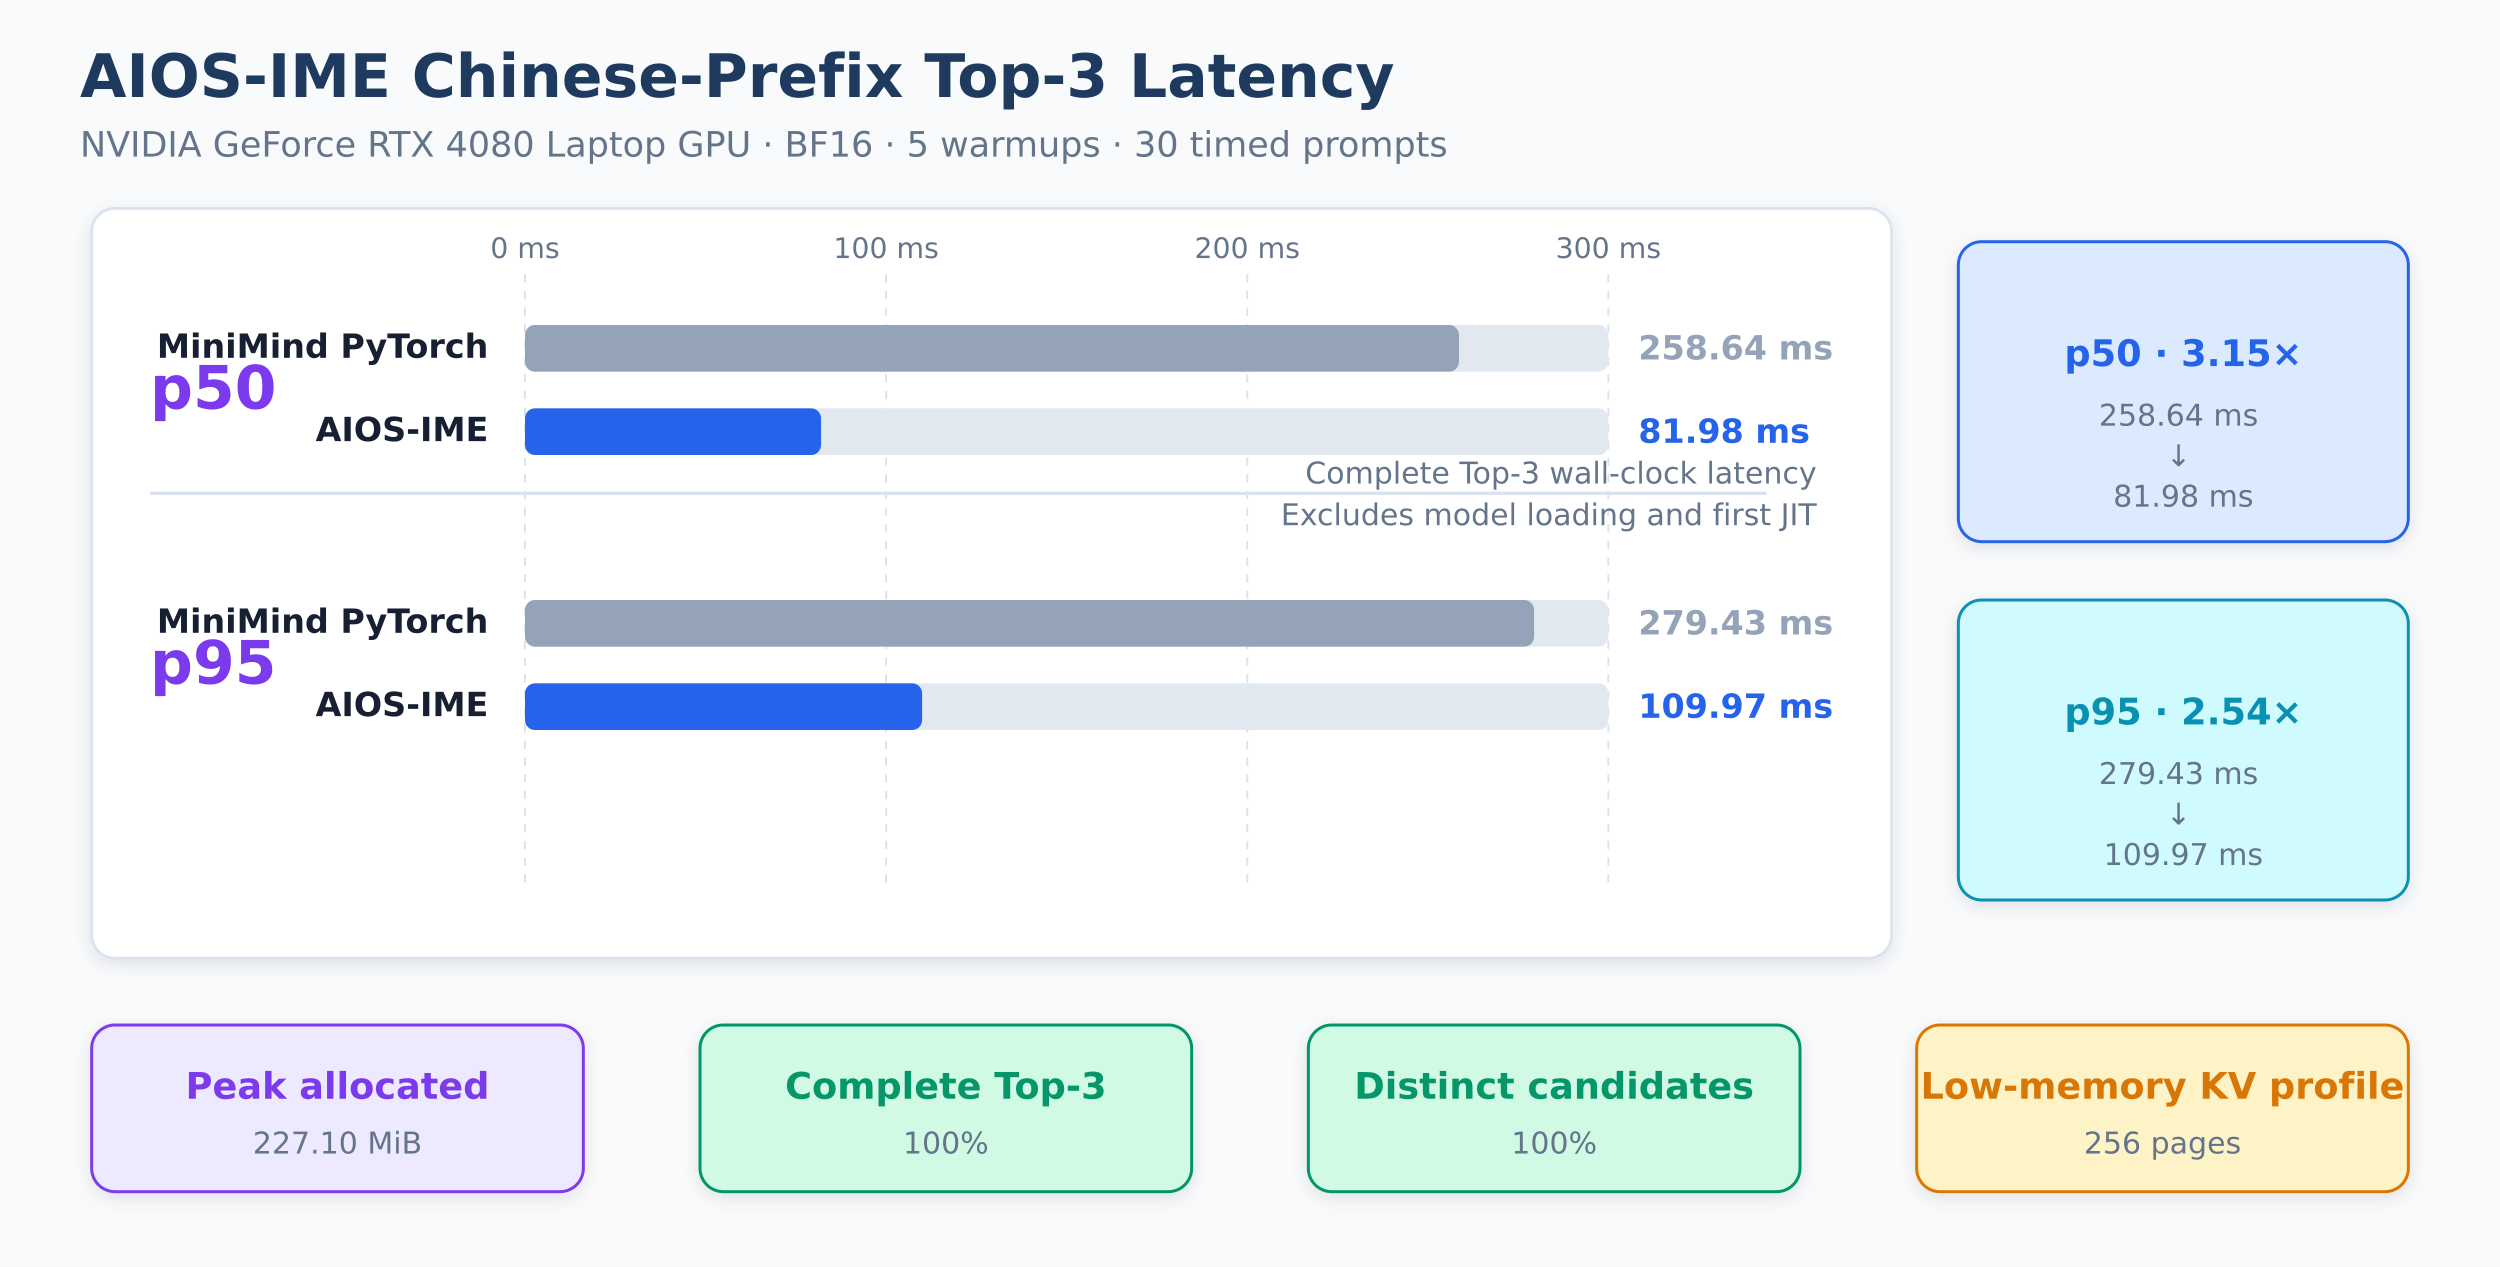
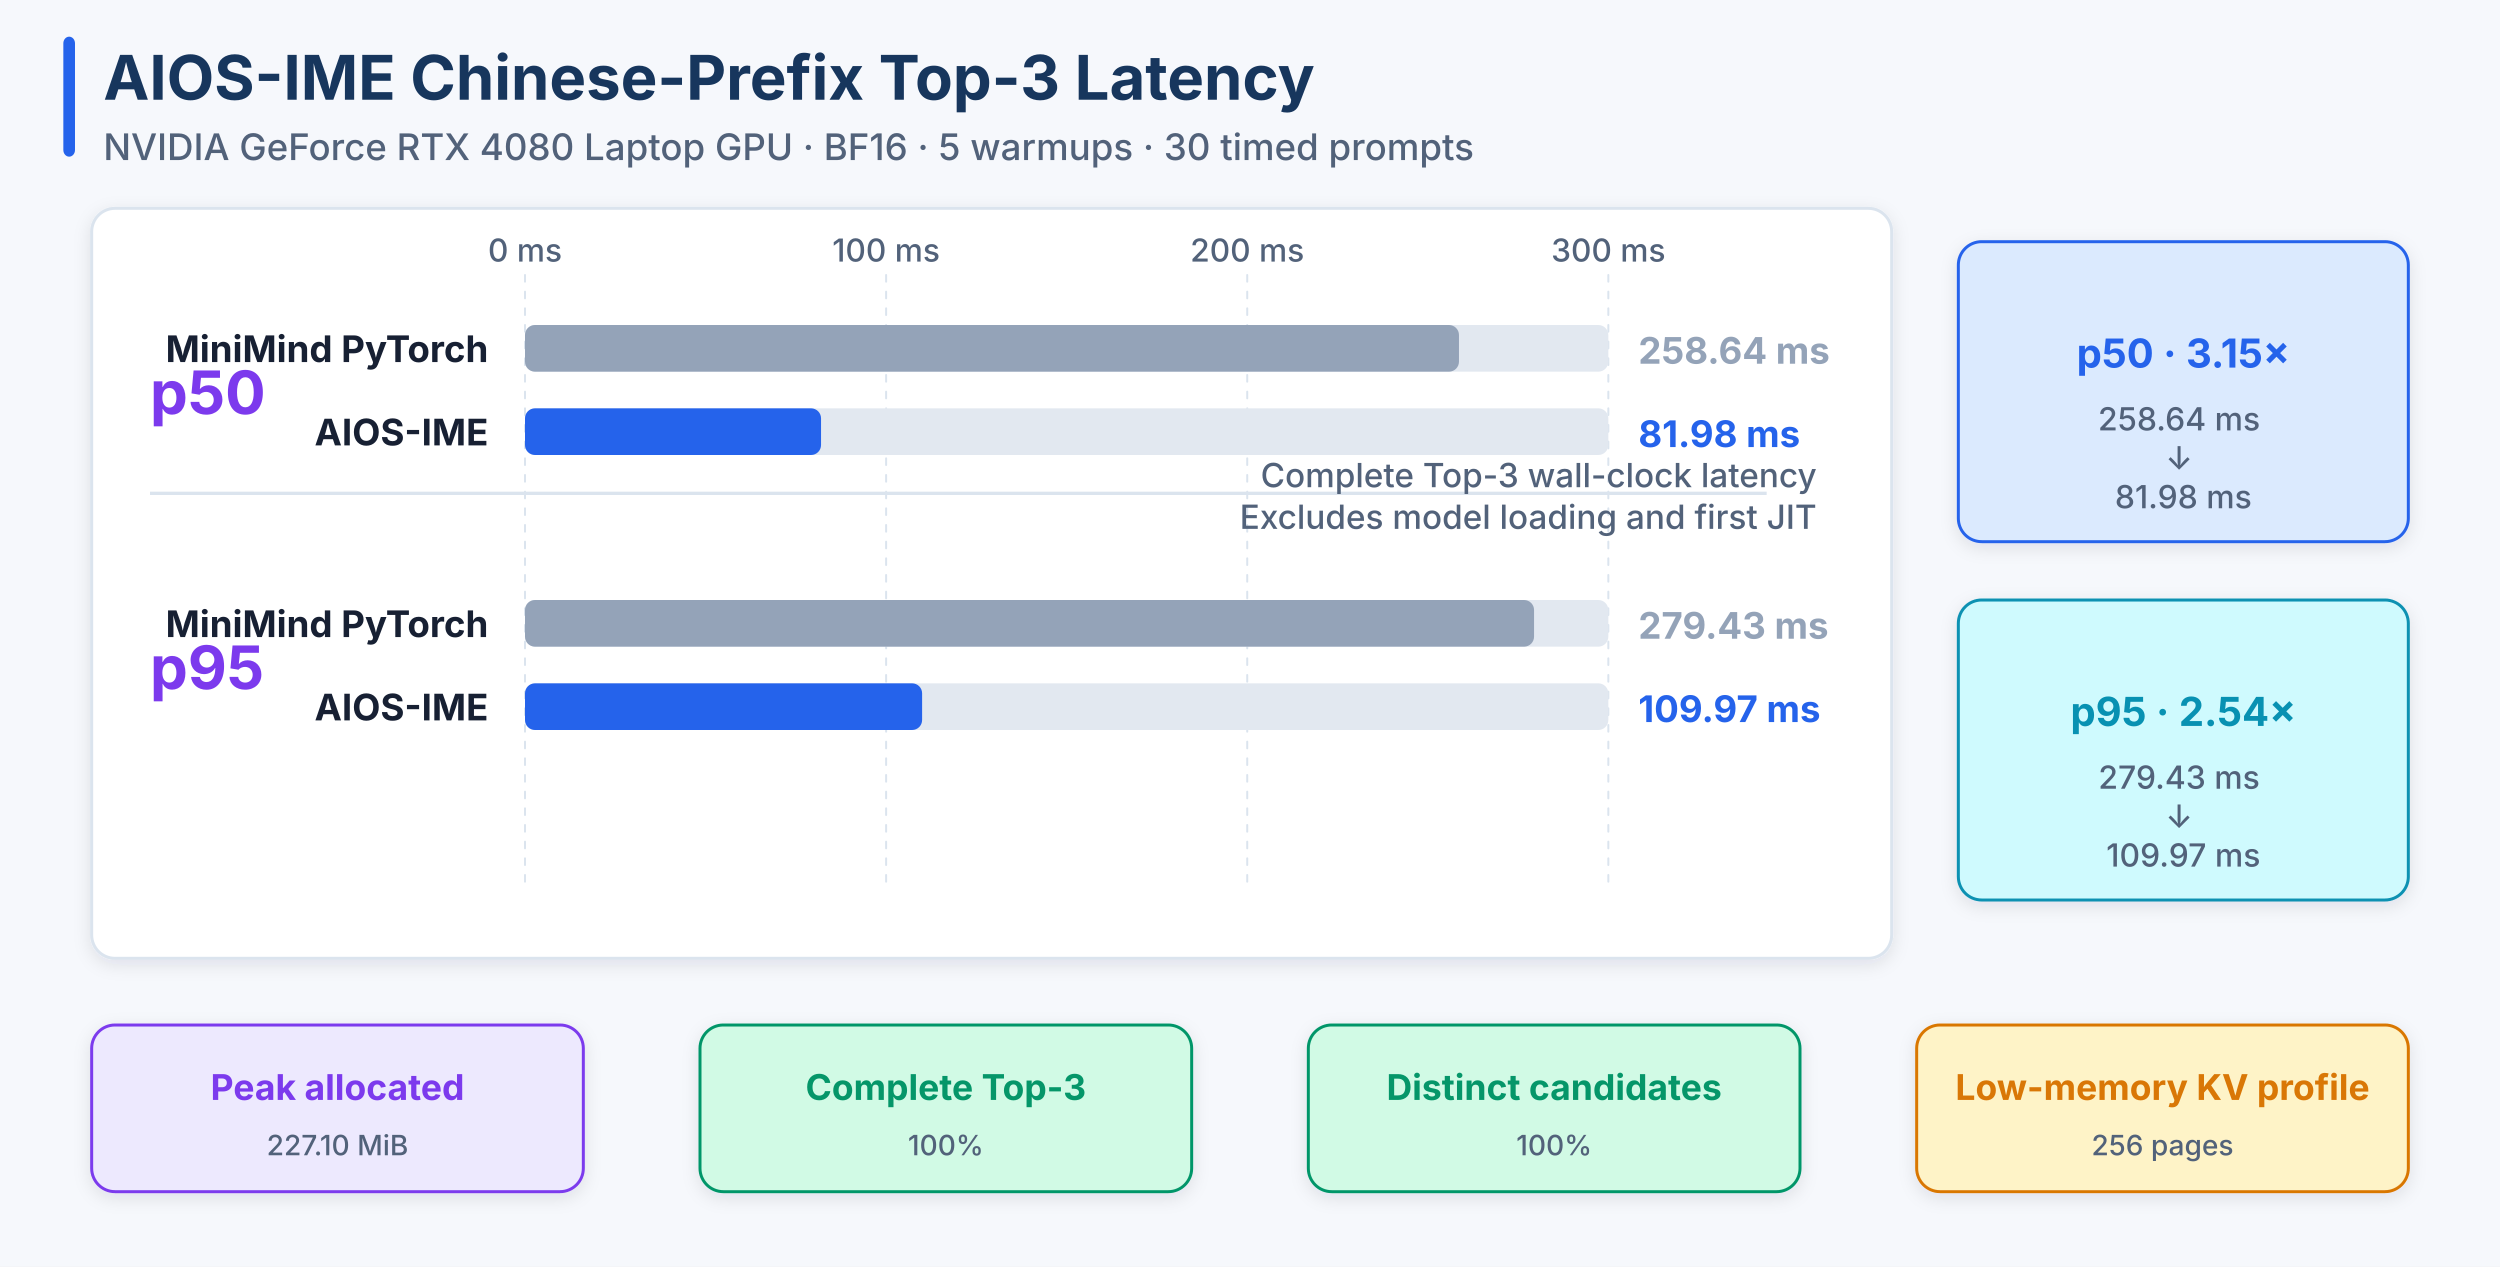
- <svg xmlns="http://www.w3.org/2000/svg" width="1500" height="760" viewBox="0 0 1500 760" role="img" aria-labelledby="title desc">
+ <svg xmlns="http://www.w3.org/2000/svg" width="1500" height="760" viewBox="0 0 1500 760" role="img" aria-labelledby="title desc" text-rendering="geometricPrecision" shape-rendering="geometricPrecision">
  <defs>
    <marker id="arrow" viewBox="0 0 10 10" refX="9" refY="5" markerWidth="7" markerHeight="7" orient="auto-start-reverse">
      <path d="M 0 0 L 10 5 L 0 10 z" fill="#607d8b" />
    </marker>
    <filter id="shadow" x="-20%" y="-20%" width="140%" height="140%">
      <feDropShadow dx="0" dy="3" stdDeviation="5" flood-color="#0f172a" flood-opacity="0.10" />
    </filter>
  </defs>
-   <rect width="100%" height="100%" fill="#f8fafc" />
-   <text text-anchor="start" dominant-baseline="middle" font-family="'DejaVu Sans', Helvetica, Arial, sans-serif" font-size="36" font-weight="700" fill="#1e3a5f">
-     <tspan x="48" y="48.0" font-family="'DejaVu Sans', Helvetica, Arial, sans-serif">AIOS-IME Chinese-Prefix Top-3 Latency</tspan>
+   <rect width="100%" height="100%" fill="#f6f8fc" />
+   <rect x="38" y="22" width="7" height="72" rx="4" fill="#2563eb" stroke="none" stroke-width="0" />
+   <text text-anchor="start" dominant-baseline="middle" font-family="Inter, -apple-system, BlinkMacSystemFont, 'Segoe UI', Arial, sans-serif" font-size="37" font-weight="750" fill="#17365d">
+     <tspan x="62" y="46.0" font-family="Inter, -apple-system, BlinkMacSystemFont, 'Segoe UI', Arial, sans-serif">AIOS-IME Chinese-Prefix Top-3 Latency</tspan>
  </text>
-   <text text-anchor="start" dominant-baseline="middle" font-family="'DejaVu Sans', Helvetica, Arial, sans-serif" font-size="21" font-weight="400" fill="#64748b">
-     <tspan x="48" y="88.0" font-family="'DejaVu Sans', Helvetica, Arial, sans-serif">NVIDIA GeForce RTX 4080 Laptop GPU · BF16 · 5 warmups · 30 timed prompts</tspan>
+   <text text-anchor="start" dominant-baseline="middle" font-family="Inter, -apple-system, BlinkMacSystemFont, 'Segoe UI', Arial, sans-serif" font-size="22" font-weight="500" fill="#52627a">
+     <tspan x="62" y="88.0" font-family="Inter, -apple-system, BlinkMacSystemFont, 'Segoe UI', Arial, sans-serif">NVIDIA GeForce RTX 4080 Laptop GPU · BF16 · 5 warmups · 30 timed prompts</tspan>
  </text>
  <rect x="55" y="125" width="1080" height="450" rx="14" fill="#ffffff" stroke="#dbe4ee" stroke-width="1.8" filter="url(#shadow)" />
  <line x1="315.0" y1="165" x2="315.0" y2="530" stroke="#dbe4ee" stroke-width="1.2" stroke-linecap="round" stroke-dasharray="4 6" />
-   <text text-anchor="middle" dominant-baseline="middle" font-family="'DejaVu Sans', Helvetica, Arial, sans-serif" font-size="17" font-weight="400" fill="#64748b">
-     <tspan x="315.0" y="150.0" font-family="'DejaVu Sans', Helvetica, Arial, sans-serif">0 ms</tspan>
+   <text text-anchor="middle" dominant-baseline="middle" font-family="Inter, -apple-system, BlinkMacSystemFont, 'Segoe UI', Arial, sans-serif" font-size="19" font-weight="500" fill="#52627a">
+     <tspan x="315.0" y="150.0" font-family="Inter, -apple-system, BlinkMacSystemFont, 'Segoe UI', Arial, sans-serif">0 ms</tspan>
  </text>
  <line x1="531.667" y1="165" x2="531.667" y2="530" stroke="#dbe4ee" stroke-width="1.2" stroke-linecap="round" stroke-dasharray="4 6" />
-   <text text-anchor="middle" dominant-baseline="middle" font-family="'DejaVu Sans', Helvetica, Arial, sans-serif" font-size="17" font-weight="400" fill="#64748b">
-     <tspan x="531.667" y="150.0" font-family="'DejaVu Sans', Helvetica, Arial, sans-serif">100 ms</tspan>
+   <text text-anchor="middle" dominant-baseline="middle" font-family="Inter, -apple-system, BlinkMacSystemFont, 'Segoe UI', Arial, sans-serif" font-size="19" font-weight="500" fill="#52627a">
+     <tspan x="531.667" y="150.0" font-family="Inter, -apple-system, BlinkMacSystemFont, 'Segoe UI', Arial, sans-serif">100 ms</tspan>
  </text>
  <line x1="748.333" y1="165" x2="748.333" y2="530" stroke="#dbe4ee" stroke-width="1.2" stroke-linecap="round" stroke-dasharray="4 6" />
-   <text text-anchor="middle" dominant-baseline="middle" font-family="'DejaVu Sans', Helvetica, Arial, sans-serif" font-size="17" font-weight="400" fill="#64748b">
-     <tspan x="748.333" y="150.0" font-family="'DejaVu Sans', Helvetica, Arial, sans-serif">200 ms</tspan>
+   <text text-anchor="middle" dominant-baseline="middle" font-family="Inter, -apple-system, BlinkMacSystemFont, 'Segoe UI', Arial, sans-serif" font-size="19" font-weight="500" fill="#52627a">
+     <tspan x="748.333" y="150.0" font-family="Inter, -apple-system, BlinkMacSystemFont, 'Segoe UI', Arial, sans-serif">200 ms</tspan>
  </text>
  <line x1="965.0" y1="165" x2="965.0" y2="530" stroke="#dbe4ee" stroke-width="1.2" stroke-linecap="round" stroke-dasharray="4 6" />
-   <text text-anchor="middle" dominant-baseline="middle" font-family="'DejaVu Sans', Helvetica, Arial, sans-serif" font-size="17" font-weight="400" fill="#64748b">
-     <tspan x="965.0" y="150.0" font-family="'DejaVu Sans', Helvetica, Arial, sans-serif">300 ms</tspan>
+   <text text-anchor="middle" dominant-baseline="middle" font-family="Inter, -apple-system, BlinkMacSystemFont, 'Segoe UI', Arial, sans-serif" font-size="19" font-weight="500" fill="#52627a">
+     <tspan x="965.0" y="150.0" font-family="Inter, -apple-system, BlinkMacSystemFont, 'Segoe UI', Arial, sans-serif">300 ms</tspan>
  </text>
-   <text text-anchor="start" dominant-baseline="middle" font-family="'DejaVu Sans', Helvetica, Arial, sans-serif" font-size="36" font-weight="700" fill="#7c3aed">
-     <tspan x="90" y="235.0" font-family="'DejaVu Sans', Helvetica, Arial, sans-serif">p50</tspan>
+   <text text-anchor="start" dominant-baseline="middle" font-family="Inter, -apple-system, BlinkMacSystemFont, 'Segoe UI', Arial, sans-serif" font-size="36" font-weight="700" fill="#7c3aed">
+     <tspan x="90" y="235.0" font-family="Inter, -apple-system, BlinkMacSystemFont, 'Segoe UI', Arial, sans-serif">p50</tspan>
  </text>
-   <text text-anchor="end" dominant-baseline="middle" font-family="'DejaVu Sans', Helvetica, Arial, sans-serif" font-size="20" font-weight="600" fill="#172033">
-     <tspan x="293" y="209.0" font-family="'DejaVu Sans', Helvetica, Arial, sans-serif">MiniMind PyTorch</tspan>
+   <text text-anchor="end" dominant-baseline="middle" font-family="Inter, -apple-system, BlinkMacSystemFont, 'Segoe UI', Arial, sans-serif" font-size="22" font-weight="650" fill="#172033">
+     <tspan x="293" y="209.0" font-family="Inter, -apple-system, BlinkMacSystemFont, 'Segoe UI', Arial, sans-serif">MiniMind PyTorch</tspan>
  </text>
  <rect x="315" y="195" width="650" height="28" rx="6" fill="#e2e8f0" stroke="none" stroke-width="0" />
  <rect x="315" y="195" width="560.387" height="28" rx="6" fill="#94a3b8" stroke="none" stroke-width="0" />
-   <text text-anchor="start" dominant-baseline="middle" font-family="'DejaVu Sans', Helvetica, Arial, sans-serif" font-size="20" font-weight="700" fill="#94a3b8">
-     <tspan x="983" y="210.0" font-family="'DejaVu Sans', Helvetica, Arial, sans-serif">258.64 ms</tspan>
+   <text text-anchor="start" dominant-baseline="middle" font-family="Inter, -apple-system, BlinkMacSystemFont, 'Segoe UI', Arial, sans-serif" font-size="22" font-weight="700" fill="#94a3b8">
+     <tspan x="983" y="210.0" font-family="Inter, -apple-system, BlinkMacSystemFont, 'Segoe UI', Arial, sans-serif">258.64 ms</tspan>
  </text>
-   <text text-anchor="end" dominant-baseline="middle" font-family="'DejaVu Sans', Helvetica, Arial, sans-serif" font-size="20" font-weight="600" fill="#172033">
-     <tspan x="293" y="259.0" font-family="'DejaVu Sans', Helvetica, Arial, sans-serif">AIOS-IME</tspan>
+   <text text-anchor="end" dominant-baseline="middle" font-family="Inter, -apple-system, BlinkMacSystemFont, 'Segoe UI', Arial, sans-serif" font-size="22" font-weight="650" fill="#172033">
+     <tspan x="293" y="259.0" font-family="Inter, -apple-system, BlinkMacSystemFont, 'Segoe UI', Arial, sans-serif">AIOS-IME</tspan>
  </text>
  <rect x="315" y="245" width="650" height="28" rx="6" fill="#e2e8f0" stroke="none" stroke-width="0" />
  <rect x="315" y="245" width="177.623" height="28" rx="6" fill="#2563eb" stroke="none" stroke-width="0" />
-   <text text-anchor="start" dominant-baseline="middle" font-family="'DejaVu Sans', Helvetica, Arial, sans-serif" font-size="20" font-weight="700" fill="#2563eb">
-     <tspan x="983" y="260.0" font-family="'DejaVu Sans', Helvetica, Arial, sans-serif">81.98 ms</tspan>
+   <text text-anchor="start" dominant-baseline="middle" font-family="Inter, -apple-system, BlinkMacSystemFont, 'Segoe UI', Arial, sans-serif" font-size="22" font-weight="700" fill="#2563eb">
+     <tspan x="983" y="260.0" font-family="Inter, -apple-system, BlinkMacSystemFont, 'Segoe UI', Arial, sans-serif">81.98 ms</tspan>
  </text>
  <rect x="90" y="295" width="970" height="2" rx="0" fill="#dbe4ee" stroke="none" stroke-width="0" />
-   <text text-anchor="start" dominant-baseline="middle" font-family="'DejaVu Sans', Helvetica, Arial, sans-serif" font-size="36" font-weight="700" fill="#7c3aed">
-     <tspan x="90" y="400.0" font-family="'DejaVu Sans', Helvetica, Arial, sans-serif">p95</tspan>
+   <text text-anchor="start" dominant-baseline="middle" font-family="Inter, -apple-system, BlinkMacSystemFont, 'Segoe UI', Arial, sans-serif" font-size="36" font-weight="700" fill="#7c3aed">
+     <tspan x="90" y="400.0" font-family="Inter, -apple-system, BlinkMacSystemFont, 'Segoe UI', Arial, sans-serif">p95</tspan>
  </text>
-   <text text-anchor="end" dominant-baseline="middle" font-family="'DejaVu Sans', Helvetica, Arial, sans-serif" font-size="20" font-weight="600" fill="#172033">
-     <tspan x="293" y="374.0" font-family="'DejaVu Sans', Helvetica, Arial, sans-serif">MiniMind PyTorch</tspan>
+   <text text-anchor="end" dominant-baseline="middle" font-family="Inter, -apple-system, BlinkMacSystemFont, 'Segoe UI', Arial, sans-serif" font-size="22" font-weight="650" fill="#172033">
+     <tspan x="293" y="374.0" font-family="Inter, -apple-system, BlinkMacSystemFont, 'Segoe UI', Arial, sans-serif">MiniMind PyTorch</tspan>
  </text>
  <rect x="315" y="360" width="650" height="28" rx="6" fill="#e2e8f0" stroke="none" stroke-width="0" />
  <rect x="315" y="360" width="605.432" height="28" rx="6" fill="#94a3b8" stroke="none" stroke-width="0" />
-   <text text-anchor="start" dominant-baseline="middle" font-family="'DejaVu Sans', Helvetica, Arial, sans-serif" font-size="20" font-weight="700" fill="#94a3b8">
-     <tspan x="983" y="375.0" font-family="'DejaVu Sans', Helvetica, Arial, sans-serif">279.43 ms</tspan>
+   <text text-anchor="start" dominant-baseline="middle" font-family="Inter, -apple-system, BlinkMacSystemFont, 'Segoe UI', Arial, sans-serif" font-size="22" font-weight="700" fill="#94a3b8">
+     <tspan x="983" y="375.0" font-family="Inter, -apple-system, BlinkMacSystemFont, 'Segoe UI', Arial, sans-serif">279.43 ms</tspan>
  </text>
-   <text text-anchor="end" dominant-baseline="middle" font-family="'DejaVu Sans', Helvetica, Arial, sans-serif" font-size="20" font-weight="600" fill="#172033">
-     <tspan x="293" y="424.0" font-family="'DejaVu Sans', Helvetica, Arial, sans-serif">AIOS-IME</tspan>
+   <text text-anchor="end" dominant-baseline="middle" font-family="Inter, -apple-system, BlinkMacSystemFont, 'Segoe UI', Arial, sans-serif" font-size="22" font-weight="650" fill="#172033">
+     <tspan x="293" y="424.0" font-family="Inter, -apple-system, BlinkMacSystemFont, 'Segoe UI', Arial, sans-serif">AIOS-IME</tspan>
  </text>
  <rect x="315" y="410" width="650" height="28" rx="6" fill="#e2e8f0" stroke="none" stroke-width="0" />
  <rect x="315" y="410" width="238.268" height="28" rx="6" fill="#2563eb" stroke="none" stroke-width="0" />
-   <text text-anchor="start" dominant-baseline="middle" font-family="'DejaVu Sans', Helvetica, Arial, sans-serif" font-size="20" font-weight="700" fill="#2563eb">
-     <tspan x="983" y="425.0" font-family="'DejaVu Sans', Helvetica, Arial, sans-serif">109.97 ms</tspan>
+   <text text-anchor="start" dominant-baseline="middle" font-family="Inter, -apple-system, BlinkMacSystemFont, 'Segoe UI', Arial, sans-serif" font-size="22" font-weight="700" fill="#2563eb">
+     <tspan x="983" y="425.0" font-family="Inter, -apple-system, BlinkMacSystemFont, 'Segoe UI', Arial, sans-serif">109.97 ms</tspan>
  </text>
-   <text text-anchor="end" dominant-baseline="middle" font-family="'DejaVu Sans', Helvetica, Arial, sans-serif" font-size="18" font-weight="400" fill="#64748b">
-     <tspan x="1090" y="285.0" font-family="'DejaVu Sans', Helvetica, Arial, sans-serif">Complete Top-3 wall-clock latency</tspan>
+   <text text-anchor="end" dominant-baseline="middle" font-family="Inter, -apple-system, BlinkMacSystemFont, 'Segoe UI', Arial, sans-serif" font-size="20" font-weight="500" fill="#52627a">
+     <tspan x="1090" y="285.0" font-family="Inter, -apple-system, BlinkMacSystemFont, 'Segoe UI', Arial, sans-serif">Complete Top-3 wall-clock latency</tspan>
  </text>
-   <text text-anchor="end" dominant-baseline="middle" font-family="'DejaVu Sans', Helvetica, Arial, sans-serif" font-size="18" font-weight="400" fill="#64748b">
-     <tspan x="1090" y="310.0" font-family="'DejaVu Sans', Helvetica, Arial, sans-serif">Excludes model loading and first JIT</tspan>
+   <text text-anchor="end" dominant-baseline="middle" font-family="Inter, -apple-system, BlinkMacSystemFont, 'Segoe UI', Arial, sans-serif" font-size="20" font-weight="500" fill="#52627a">
+     <tspan x="1090" y="310.0" font-family="Inter, -apple-system, BlinkMacSystemFont, 'Segoe UI', Arial, sans-serif">Excludes model loading and first JIT</tspan>
  </text>
  <rect x="1175" y="145" width="270" height="180" rx="14" fill="#dbeafe" stroke="#2563eb" stroke-width="1.8" filter="url(#shadow)" />
-   <text text-anchor="middle" dominant-baseline="middle" font-family="'DejaVu Sans', Helvetica, Arial, sans-serif" font-size="22" font-weight="700" fill="#2563eb">
-     <tspan x="1310.0" y="213.4" font-family="'DejaVu Sans', Helvetica, Arial, sans-serif">p50 · 3.15×</tspan>
+   <text text-anchor="middle" dominant-baseline="middle" font-family="Inter, -apple-system, BlinkMacSystemFont, 'Segoe UI', Arial, sans-serif" font-size="24.0" font-weight="700" fill="#2563eb">
+     <tspan x="1310.0" y="211.6" font-family="Inter, -apple-system, BlinkMacSystemFont, 'Segoe UI', Arial, sans-serif">p50 · 3.15×</tspan>
  </text>
-   <text text-anchor="middle" dominant-baseline="middle" font-family="'DejaVu Sans', Helvetica, Arial, sans-serif" font-size="18" font-weight="400" fill="#64748b">
-     <tspan x="1310.0" y="250.3" font-family="'DejaVu Sans', Helvetica, Arial, sans-serif">258.64 ms</tspan>
-     <tspan x="1310.0" y="274.6" font-family="'DejaVu Sans', Helvetica, Arial, sans-serif">↓</tspan>
-     <tspan x="1310.0" y="298.9" font-family="'DejaVu Sans', Helvetica, Arial, sans-serif">81.98 ms</tspan>
+   <text text-anchor="middle" dominant-baseline="middle" font-family="Inter, -apple-system, BlinkMacSystemFont, 'Segoe UI', Arial, sans-serif" font-size="19.143" font-weight="500" fill="#52627a">
+     <tspan x="1310.0" y="251.246" font-family="Inter, -apple-system, BlinkMacSystemFont, 'Segoe UI', Arial, sans-serif">258.64 ms</tspan>
+     <tspan x="1310.0" y="274.6" font-family="Inter, -apple-system, BlinkMacSystemFont, 'Segoe UI', Arial, sans-serif">↓</tspan>
+     <tspan x="1310.0" y="297.954" font-family="Inter, -apple-system, BlinkMacSystemFont, 'Segoe UI', Arial, sans-serif">81.98 ms</tspan>
  </text>
  <rect x="1175" y="360" width="270" height="180" rx="14" fill="#cffafe" stroke="#0891b2" stroke-width="1.8" filter="url(#shadow)" />
-   <text text-anchor="middle" dominant-baseline="middle" font-family="'DejaVu Sans', Helvetica, Arial, sans-serif" font-size="22" font-weight="700" fill="#0891b2">
-     <tspan x="1310.0" y="428.4" font-family="'DejaVu Sans', Helvetica, Arial, sans-serif">p95 · 2.54×</tspan>
+   <text text-anchor="middle" dominant-baseline="middle" font-family="Inter, -apple-system, BlinkMacSystemFont, 'Segoe UI', Arial, sans-serif" font-size="24.0" font-weight="700" fill="#0891b2">
+     <tspan x="1310.0" y="426.6" font-family="Inter, -apple-system, BlinkMacSystemFont, 'Segoe UI', Arial, sans-serif">p95 · 2.54×</tspan>
  </text>
-   <text text-anchor="middle" dominant-baseline="middle" font-family="'DejaVu Sans', Helvetica, Arial, sans-serif" font-size="18" font-weight="400" fill="#64748b">
-     <tspan x="1310.0" y="465.3" font-family="'DejaVu Sans', Helvetica, Arial, sans-serif">279.43 ms</tspan>
-     <tspan x="1310.0" y="489.6" font-family="'DejaVu Sans', Helvetica, Arial, sans-serif">↓</tspan>
-     <tspan x="1310.0" y="513.9" font-family="'DejaVu Sans', Helvetica, Arial, sans-serif">109.97 ms</tspan>
+   <text text-anchor="middle" dominant-baseline="middle" font-family="Inter, -apple-system, BlinkMacSystemFont, 'Segoe UI', Arial, sans-serif" font-size="19.143" font-weight="500" fill="#52627a">
+     <tspan x="1310.0" y="466.246" font-family="Inter, -apple-system, BlinkMacSystemFont, 'Segoe UI', Arial, sans-serif">279.43 ms</tspan>
+     <tspan x="1310.0" y="489.6" font-family="Inter, -apple-system, BlinkMacSystemFont, 'Segoe UI', Arial, sans-serif">↓</tspan>
+     <tspan x="1310.0" y="512.954" font-family="Inter, -apple-system, BlinkMacSystemFont, 'Segoe UI', Arial, sans-serif">109.97 ms</tspan>
  </text>
  <rect x="55" y="615" width="295" height="100" rx="14" fill="#ede9fe" stroke="#7c3aed" stroke-width="1.8" filter="url(#shadow)" />
-   <text text-anchor="middle" dominant-baseline="middle" font-family="'DejaVu Sans', Helvetica, Arial, sans-serif" font-size="22" font-weight="700" fill="#7c3aed">
-     <tspan x="202.5" y="653.0" font-family="'DejaVu Sans', Helvetica, Arial, sans-serif">Peak allocated</tspan>
+   <text text-anchor="middle" dominant-baseline="middle" font-family="Inter, -apple-system, BlinkMacSystemFont, 'Segoe UI', Arial, sans-serif" font-size="21.333" font-weight="700" fill="#7c3aed">
+     <tspan x="202.5" y="652.0" font-family="Inter, -apple-system, BlinkMacSystemFont, 'Segoe UI', Arial, sans-serif">Peak allocated</tspan>
  </text>
-   <text text-anchor="middle" dominant-baseline="middle" font-family="'DejaVu Sans', Helvetica, Arial, sans-serif" font-size="18" font-weight="400" fill="#64748b">
-     <tspan x="202.5" y="687.0" font-family="'DejaVu Sans', Helvetica, Arial, sans-serif">227.10 MiB</tspan>
+   <text text-anchor="middle" dominant-baseline="middle" font-family="Inter, -apple-system, BlinkMacSystemFont, 'Segoe UI', Arial, sans-serif" font-size="16.857" font-weight="500" fill="#52627a">
+     <tspan x="202.5" y="687.0" font-family="Inter, -apple-system, BlinkMacSystemFont, 'Segoe UI', Arial, sans-serif">227.10 MiB</tspan>
  </text>
  <rect x="420" y="615" width="295" height="100" rx="14" fill="#d1fae5" stroke="#059669" stroke-width="1.8" filter="url(#shadow)" />
-   <text text-anchor="middle" dominant-baseline="middle" font-family="'DejaVu Sans', Helvetica, Arial, sans-serif" font-size="22" font-weight="700" fill="#059669">
-     <tspan x="567.5" y="653.0" font-family="'DejaVu Sans', Helvetica, Arial, sans-serif">Complete Top-3</tspan>
+   <text text-anchor="middle" dominant-baseline="middle" font-family="Inter, -apple-system, BlinkMacSystemFont, 'Segoe UI', Arial, sans-serif" font-size="21.333" font-weight="700" fill="#059669">
+     <tspan x="567.5" y="652.0" font-family="Inter, -apple-system, BlinkMacSystemFont, 'Segoe UI', Arial, sans-serif">Complete Top-3</tspan>
  </text>
-   <text text-anchor="middle" dominant-baseline="middle" font-family="'DejaVu Sans', Helvetica, Arial, sans-serif" font-size="18" font-weight="400" fill="#64748b">
-     <tspan x="567.5" y="687.0" font-family="'DejaVu Sans', Helvetica, Arial, sans-serif">100%</tspan>
+   <text text-anchor="middle" dominant-baseline="middle" font-family="Inter, -apple-system, BlinkMacSystemFont, 'Segoe UI', Arial, sans-serif" font-size="16.857" font-weight="500" fill="#52627a">
+     <tspan x="567.5" y="687.0" font-family="Inter, -apple-system, BlinkMacSystemFont, 'Segoe UI', Arial, sans-serif">100%</tspan>
  </text>
  <rect x="785" y="615" width="295" height="100" rx="14" fill="#d1fae5" stroke="#059669" stroke-width="1.8" filter="url(#shadow)" />
-   <text text-anchor="middle" dominant-baseline="middle" font-family="'DejaVu Sans', Helvetica, Arial, sans-serif" font-size="22" font-weight="700" fill="#059669">
-     <tspan x="932.5" y="653.0" font-family="'DejaVu Sans', Helvetica, Arial, sans-serif">Distinct candidates</tspan>
+   <text text-anchor="middle" dominant-baseline="middle" font-family="Inter, -apple-system, BlinkMacSystemFont, 'Segoe UI', Arial, sans-serif" font-size="21.333" font-weight="700" fill="#059669">
+     <tspan x="932.5" y="652.0" font-family="Inter, -apple-system, BlinkMacSystemFont, 'Segoe UI', Arial, sans-serif">Distinct candidates</tspan>
  </text>
-   <text text-anchor="middle" dominant-baseline="middle" font-family="'DejaVu Sans', Helvetica, Arial, sans-serif" font-size="18" font-weight="400" fill="#64748b">
-     <tspan x="932.5" y="687.0" font-family="'DejaVu Sans', Helvetica, Arial, sans-serif">100%</tspan>
+   <text text-anchor="middle" dominant-baseline="middle" font-family="Inter, -apple-system, BlinkMacSystemFont, 'Segoe UI', Arial, sans-serif" font-size="16.857" font-weight="500" fill="#52627a">
+     <tspan x="932.5" y="687.0" font-family="Inter, -apple-system, BlinkMacSystemFont, 'Segoe UI', Arial, sans-serif">100%</tspan>
  </text>
  <rect x="1150" y="615" width="295" height="100" rx="14" fill="#fef3c7" stroke="#d97706" stroke-width="1.8" filter="url(#shadow)" />
-   <text text-anchor="middle" dominant-baseline="middle" font-family="'DejaVu Sans', Helvetica, Arial, sans-serif" font-size="22" font-weight="700" fill="#d97706">
-     <tspan x="1297.5" y="653.0" font-family="'DejaVu Sans', Helvetica, Arial, sans-serif">Low-memory KV profile</tspan>
+   <text text-anchor="middle" dominant-baseline="middle" font-family="Inter, -apple-system, BlinkMacSystemFont, 'Segoe UI', Arial, sans-serif" font-size="21.333" font-weight="700" fill="#d97706">
+     <tspan x="1297.5" y="652.0" font-family="Inter, -apple-system, BlinkMacSystemFont, 'Segoe UI', Arial, sans-serif">Low-memory KV profile</tspan>
  </text>
-   <text text-anchor="middle" dominant-baseline="middle" font-family="'DejaVu Sans', Helvetica, Arial, sans-serif" font-size="18" font-weight="400" fill="#64748b">
-     <tspan x="1297.5" y="687.0" font-family="'DejaVu Sans', Helvetica, Arial, sans-serif">256 pages</tspan>
+   <text text-anchor="middle" dominant-baseline="middle" font-family="Inter, -apple-system, BlinkMacSystemFont, 'Segoe UI', Arial, sans-serif" font-size="16.857" font-weight="500" fill="#52627a">
+     <tspan x="1297.5" y="687.0" font-family="Inter, -apple-system, BlinkMacSystemFont, 'Segoe UI', Arial, sans-serif">256 pages</tspan>
  </text>
</svg>
